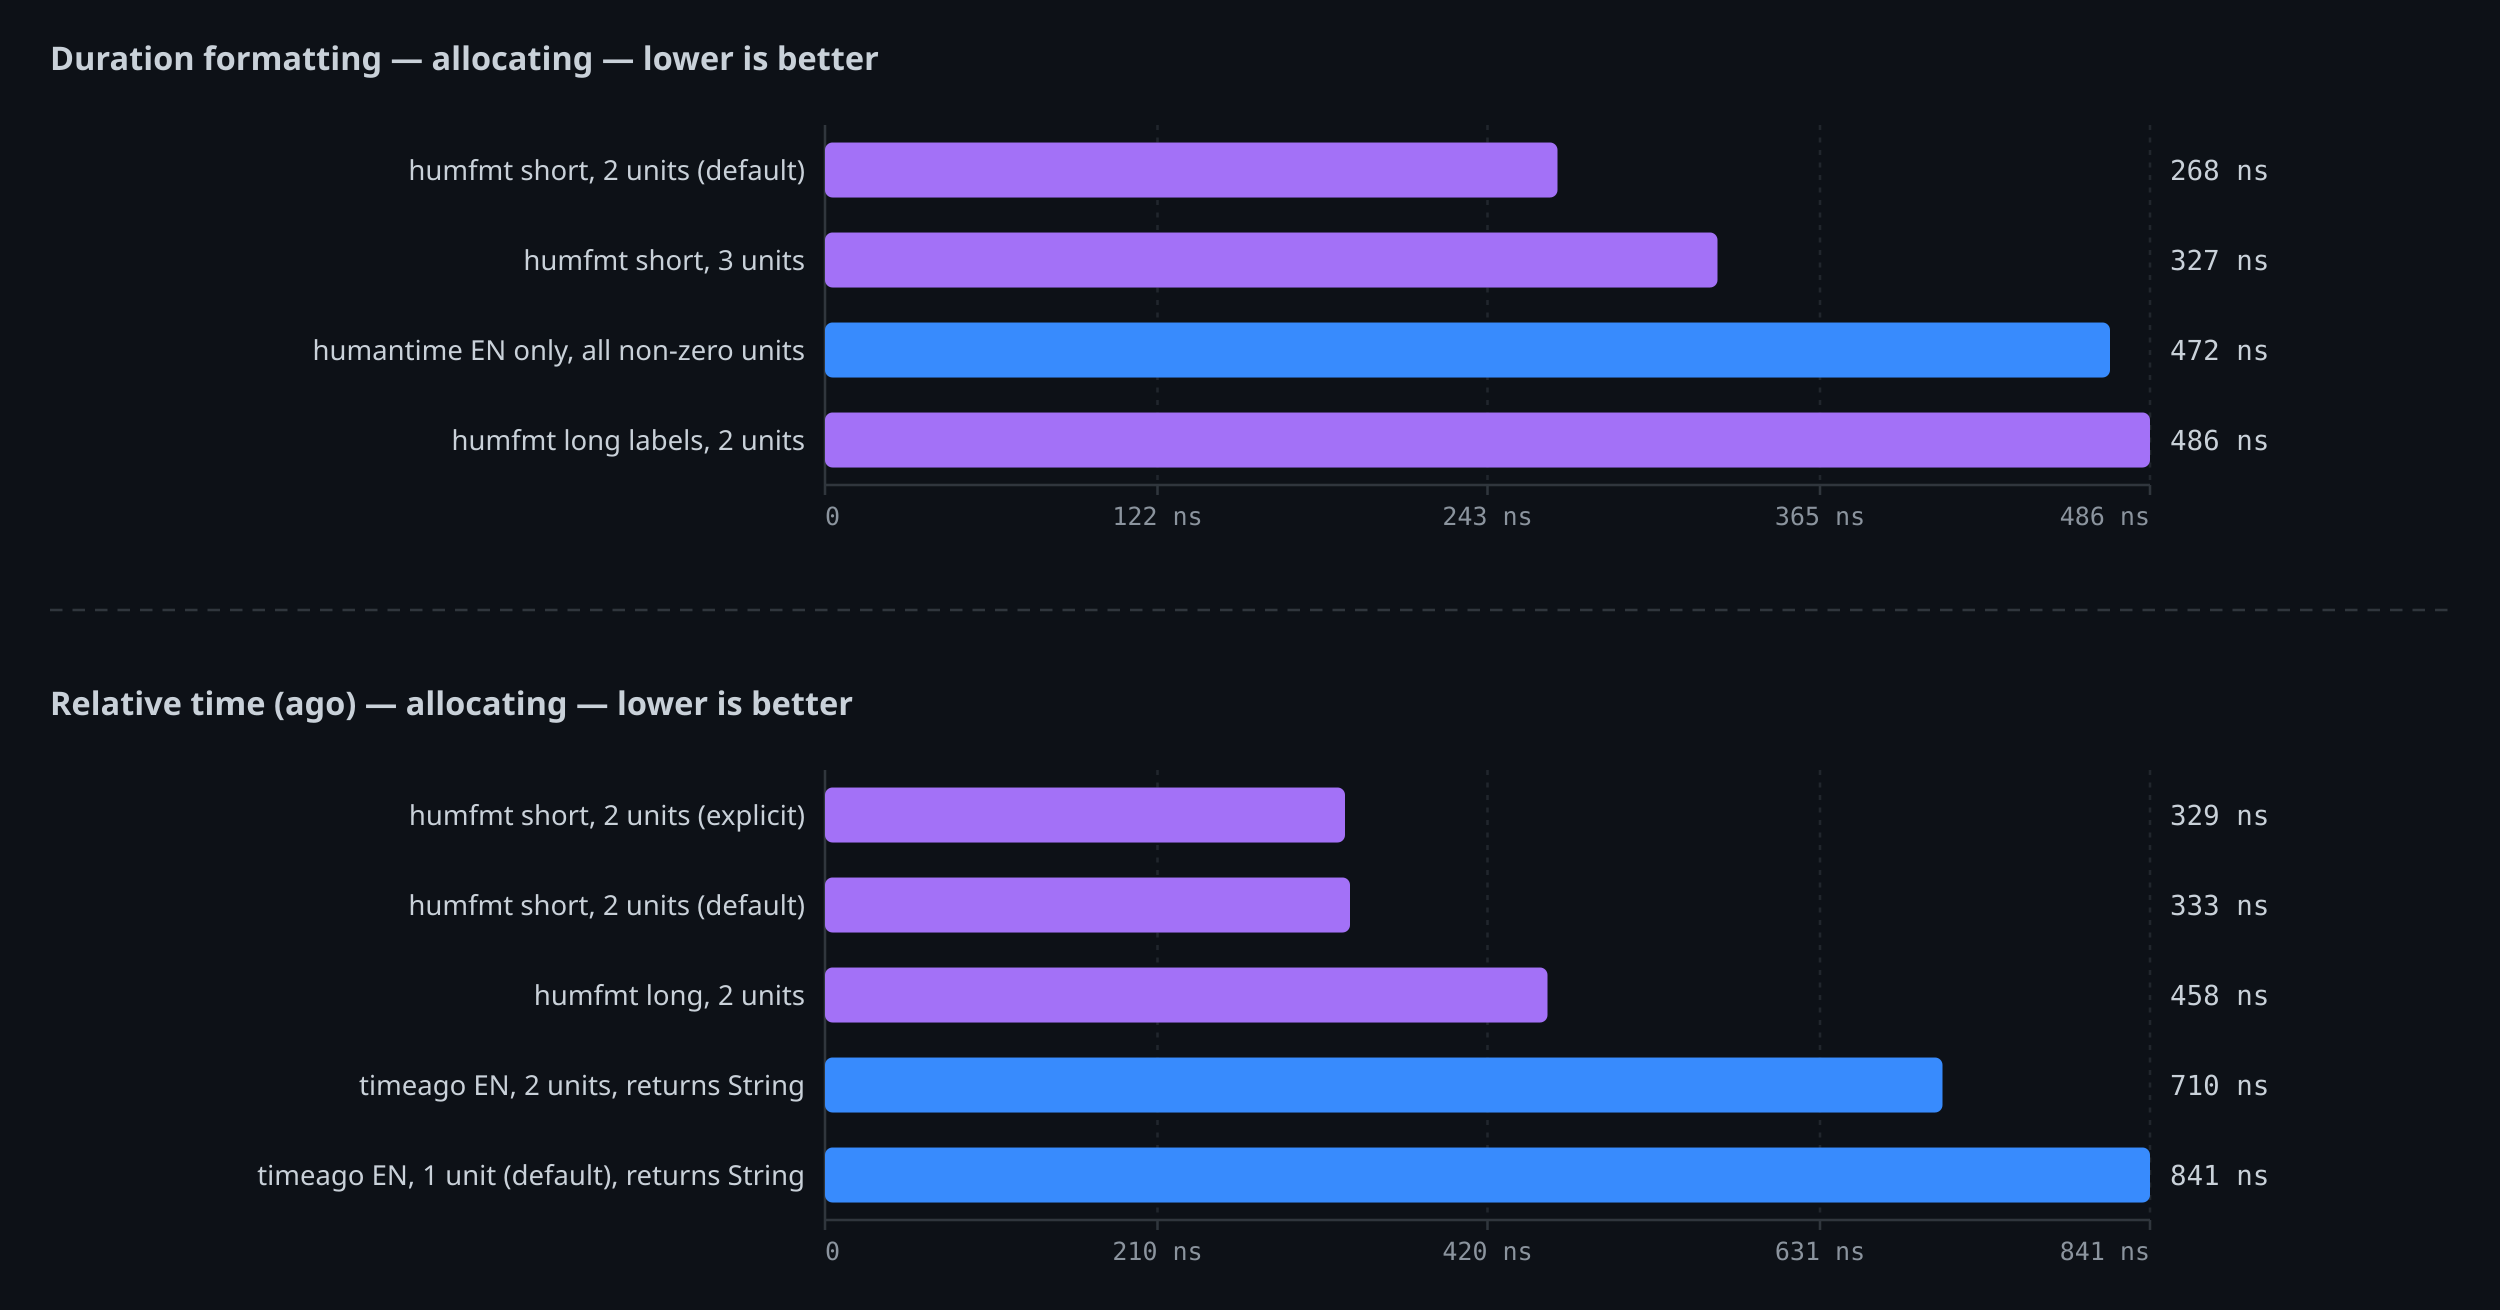
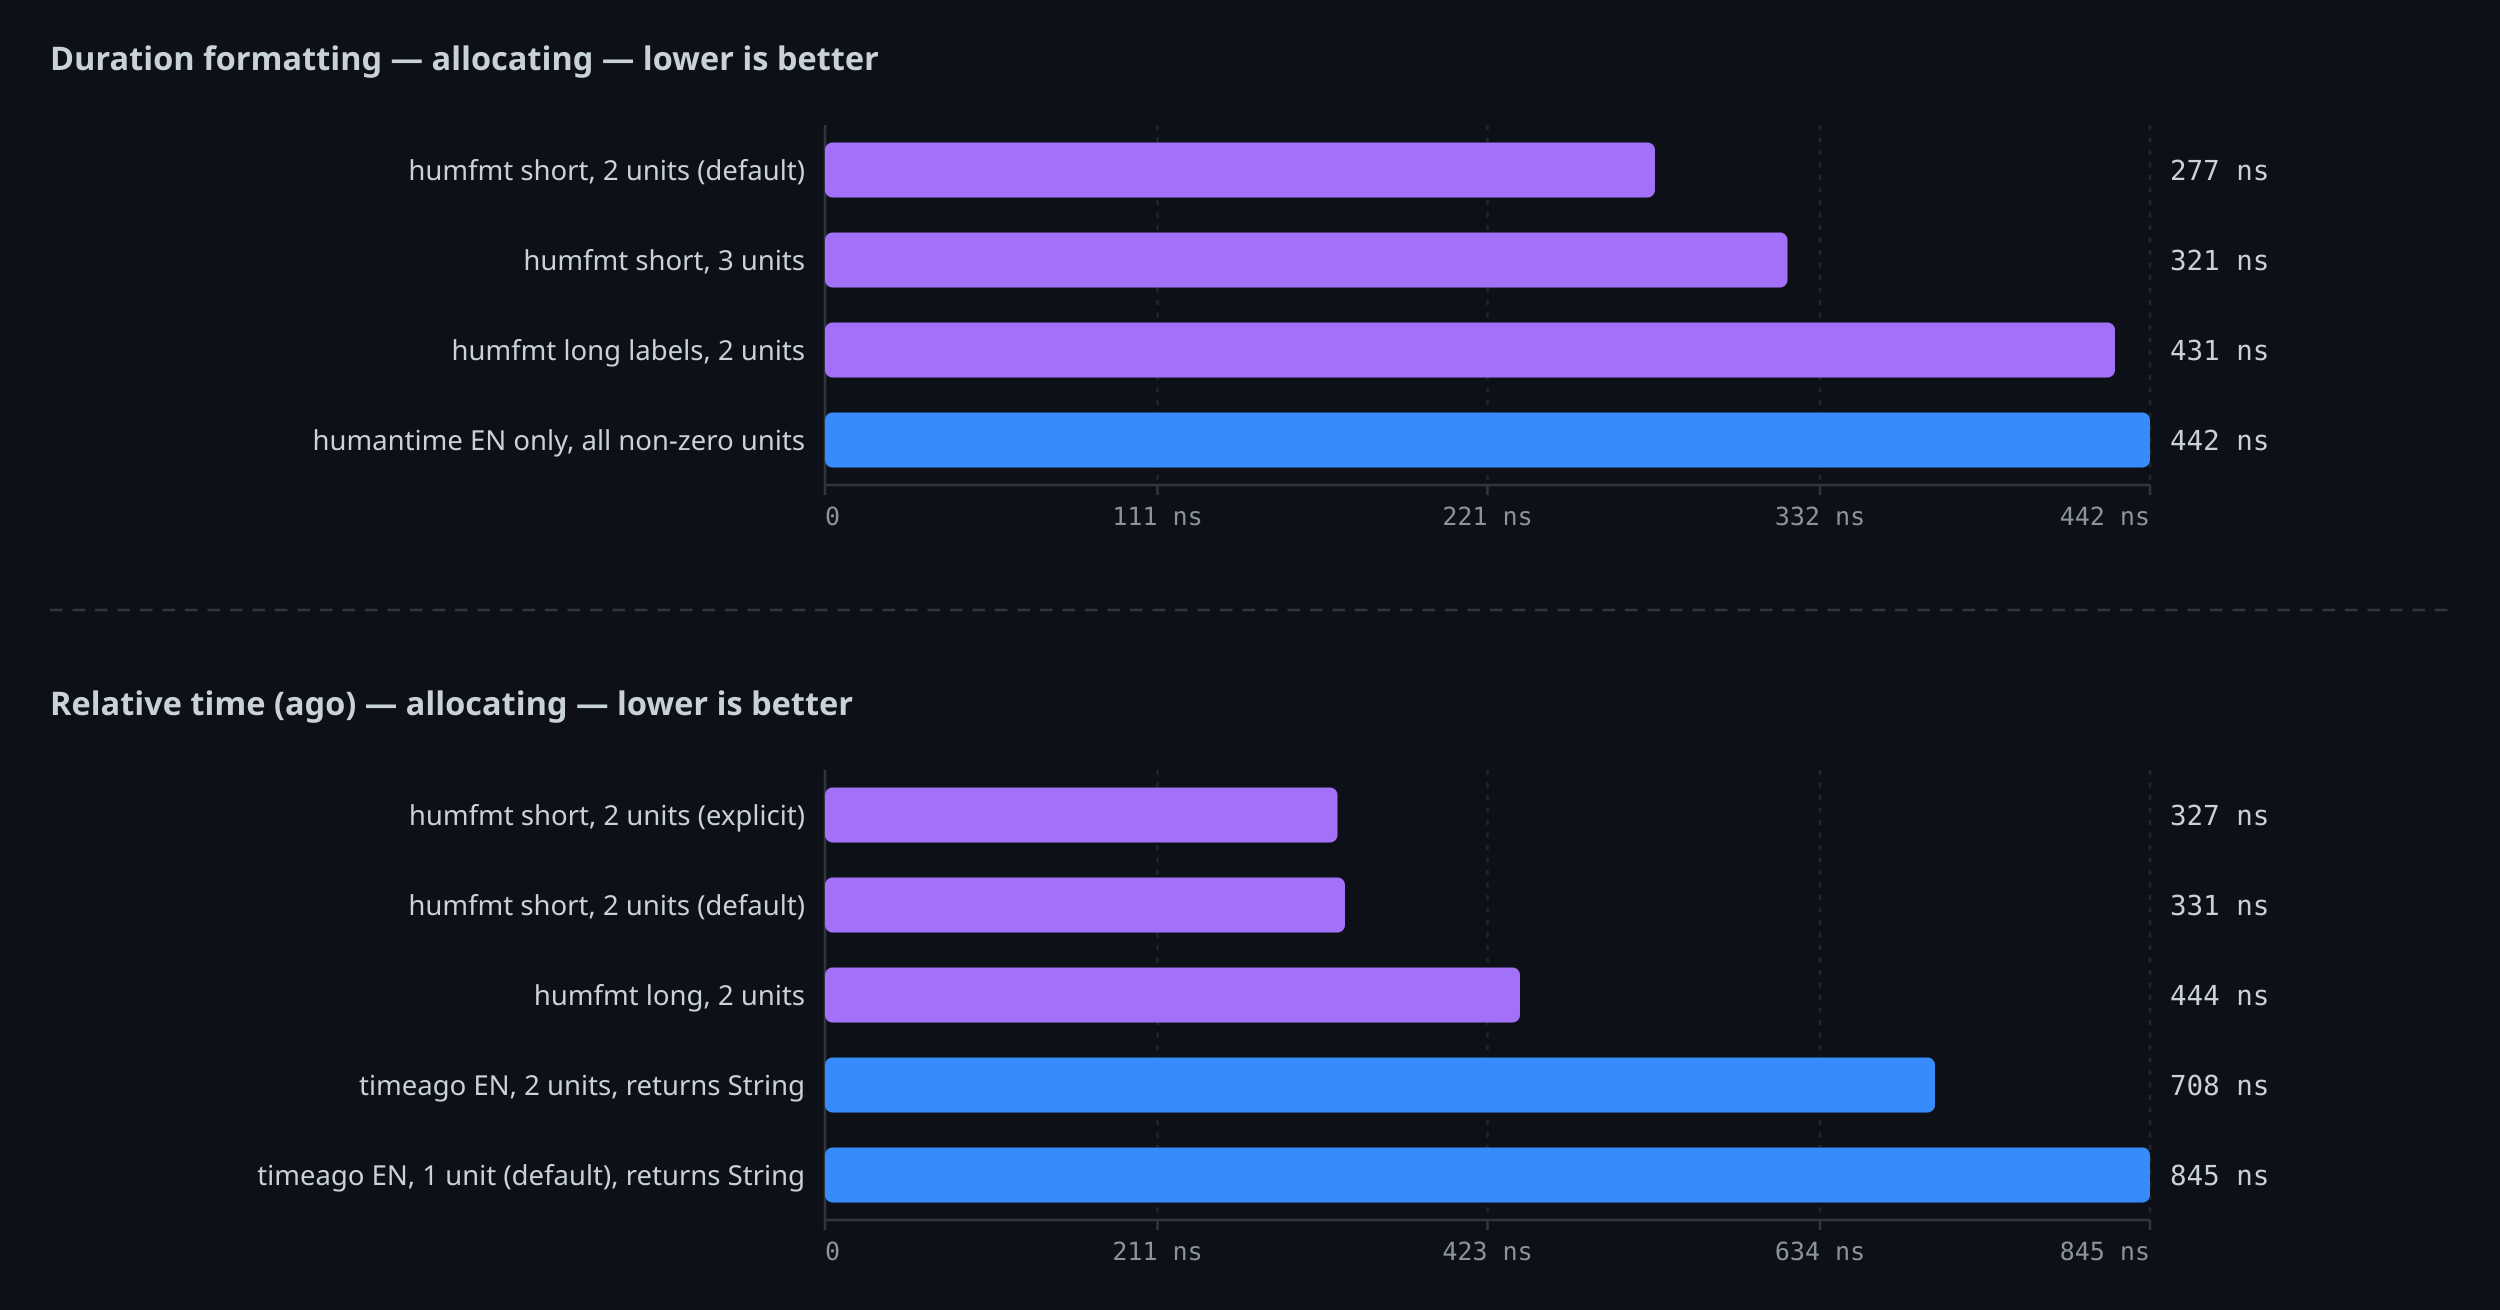
<svg xmlns="http://www.w3.org/2000/svg" width="1000" height="524" viewBox="0 0 1000 524">
  <rect width="100%" height="100%" fill="#0d1117" />
  <text x="20" y="28" fill="#c9d1d9" font-family="ui-sans-serif,system-ui,sans-serif" font-size="13" font-weight="600">Duration formatting — allocating — lower is better</text>
  <line x1="330" y1="50" x2="330" y2="194" stroke="#30363d" stroke-width="1" />
  <line x1="330" y1="194" x2="860" y2="194" stroke="#30363d" stroke-width="1" />
  <line x1="330" y1="194" x2="330" y2="198" stroke="#30363d" stroke-width="1" />
  <text x="330" y="210" fill="#8b949e" font-family="ui-monospace,monospace" font-size="10" text-anchor="start">0</text>
  <line x1="463" y1="50" x2="463" y2="194" stroke="#21262d" stroke-width="1" stroke-dasharray="2 3" />
  <line x1="463" y1="194" x2="463" y2="198" stroke="#30363d" stroke-width="1" />
-   <text x="463" y="210" fill="#8b949e" font-family="ui-monospace,monospace" font-size="10" text-anchor="middle">122 ns</text>
+   <text x="463" y="210" fill="#8b949e" font-family="ui-monospace,monospace" font-size="10" text-anchor="middle">111 ns</text>
  <line x1="595" y1="50" x2="595" y2="194" stroke="#21262d" stroke-width="1" stroke-dasharray="2 3" />
  <line x1="595" y1="194" x2="595" y2="198" stroke="#30363d" stroke-width="1" />
-   <text x="595" y="210" fill="#8b949e" font-family="ui-monospace,monospace" font-size="10" text-anchor="middle">243 ns</text>
+   <text x="595" y="210" fill="#8b949e" font-family="ui-monospace,monospace" font-size="10" text-anchor="middle">221 ns</text>
  <line x1="728" y1="50" x2="728" y2="194" stroke="#21262d" stroke-width="1" stroke-dasharray="2 3" />
  <line x1="728" y1="194" x2="728" y2="198" stroke="#30363d" stroke-width="1" />
-   <text x="728" y="210" fill="#8b949e" font-family="ui-monospace,monospace" font-size="10" text-anchor="middle">365 ns</text>
+   <text x="728" y="210" fill="#8b949e" font-family="ui-monospace,monospace" font-size="10" text-anchor="middle">332 ns</text>
  <line x1="860" y1="50" x2="860" y2="194" stroke="#21262d" stroke-width="1" stroke-dasharray="2 3" />
  <line x1="860" y1="194" x2="860" y2="198" stroke="#30363d" stroke-width="1" />
-   <text x="860" y="210" fill="#8b949e" font-family="ui-monospace,monospace" font-size="10" text-anchor="end">486 ns</text>
-   <rect x="330" y="57" width="293" height="22" fill="#a371f7" rx="3" />
+   <text x="860" y="210" fill="#8b949e" font-family="ui-monospace,monospace" font-size="10" text-anchor="end">442 ns</text>
+   <rect x="330" y="57" width="332" height="22" fill="#a371f7" rx="3" />
  <text x="322" y="72" fill="#c9d1d9" font-family="ui-sans-serif,system-ui,sans-serif" font-size="11" text-anchor="end">humfmt  short, 2 units (default)</text>
-   <text x="868" y="72" fill="#c9d1d9" font-family="ui-monospace,monospace" font-size="11">268 ns</text>
-   <rect x="330" y="93" width="357" height="22" fill="#a371f7" rx="3" />
+   <text x="868" y="72" fill="#c9d1d9" font-family="ui-monospace,monospace" font-size="11">277 ns</text>
+   <rect x="330" y="93" width="385" height="22" fill="#a371f7" rx="3" />
  <text x="322" y="108" fill="#c9d1d9" font-family="ui-sans-serif,system-ui,sans-serif" font-size="11" text-anchor="end">humfmt  short, 3 units</text>
-   <text x="868" y="108" fill="#c9d1d9" font-family="ui-monospace,monospace" font-size="11">327 ns</text>
-   <rect x="330" y="129" width="514" height="22" fill="#388bfd" rx="3" />
-   <text x="322" y="144" fill="#c9d1d9" font-family="ui-sans-serif,system-ui,sans-serif" font-size="11" text-anchor="end">humantime  EN only, all non-zero units</text>
-   <text x="868" y="144" fill="#c9d1d9" font-family="ui-monospace,monospace" font-size="11">472 ns</text>
-   <rect x="330" y="165" width="530" height="22" fill="#a371f7" rx="3" />
-   <text x="322" y="180" fill="#c9d1d9" font-family="ui-sans-serif,system-ui,sans-serif" font-size="11" text-anchor="end">humfmt  long labels, 2 units</text>
-   <text x="868" y="180" fill="#c9d1d9" font-family="ui-monospace,monospace" font-size="11">486 ns</text>
+   <text x="868" y="108" fill="#c9d1d9" font-family="ui-monospace,monospace" font-size="11">321 ns</text>
+   <rect x="330" y="129" width="516" height="22" fill="#a371f7" rx="3" />
+   <text x="322" y="144" fill="#c9d1d9" font-family="ui-sans-serif,system-ui,sans-serif" font-size="11" text-anchor="end">humfmt  long labels, 2 units</text>
+   <text x="868" y="144" fill="#c9d1d9" font-family="ui-monospace,monospace" font-size="11">431 ns</text>
+   <rect x="330" y="165" width="530" height="22" fill="#388bfd" rx="3" />
+   <text x="322" y="180" fill="#c9d1d9" font-family="ui-sans-serif,system-ui,sans-serif" font-size="11" text-anchor="end">humantime  EN only, all non-zero units</text>
+   <text x="868" y="180" fill="#c9d1d9" font-family="ui-monospace,monospace" font-size="11">442 ns</text>
  <line x1="20" y1="244" x2="980" y2="244" stroke="#30363d" stroke-width="1" stroke-dasharray="5 4" />
  <text x="20" y="286" fill="#c9d1d9" font-family="ui-sans-serif,system-ui,sans-serif" font-size="13" font-weight="600">Relative time (ago) — allocating — lower is better</text>
  <line x1="330" y1="308" x2="330" y2="488" stroke="#30363d" stroke-width="1" />
  <line x1="330" y1="488" x2="860" y2="488" stroke="#30363d" stroke-width="1" />
  <line x1="330" y1="488" x2="330" y2="492" stroke="#30363d" stroke-width="1" />
  <text x="330" y="504" fill="#8b949e" font-family="ui-monospace,monospace" font-size="10" text-anchor="start">0</text>
  <line x1="463" y1="308" x2="463" y2="488" stroke="#21262d" stroke-width="1" stroke-dasharray="2 3" />
  <line x1="463" y1="488" x2="463" y2="492" stroke="#30363d" stroke-width="1" />
-   <text x="463" y="504" fill="#8b949e" font-family="ui-monospace,monospace" font-size="10" text-anchor="middle">210 ns</text>
+   <text x="463" y="504" fill="#8b949e" font-family="ui-monospace,monospace" font-size="10" text-anchor="middle">211 ns</text>
  <line x1="595" y1="308" x2="595" y2="488" stroke="#21262d" stroke-width="1" stroke-dasharray="2 3" />
  <line x1="595" y1="488" x2="595" y2="492" stroke="#30363d" stroke-width="1" />
-   <text x="595" y="504" fill="#8b949e" font-family="ui-monospace,monospace" font-size="10" text-anchor="middle">420 ns</text>
+   <text x="595" y="504" fill="#8b949e" font-family="ui-monospace,monospace" font-size="10" text-anchor="middle">423 ns</text>
  <line x1="728" y1="308" x2="728" y2="488" stroke="#21262d" stroke-width="1" stroke-dasharray="2 3" />
  <line x1="728" y1="488" x2="728" y2="492" stroke="#30363d" stroke-width="1" />
-   <text x="728" y="504" fill="#8b949e" font-family="ui-monospace,monospace" font-size="10" text-anchor="middle">631 ns</text>
+   <text x="728" y="504" fill="#8b949e" font-family="ui-monospace,monospace" font-size="10" text-anchor="middle">634 ns</text>
  <line x1="860" y1="308" x2="860" y2="488" stroke="#21262d" stroke-width="1" stroke-dasharray="2 3" />
  <line x1="860" y1="488" x2="860" y2="492" stroke="#30363d" stroke-width="1" />
-   <text x="860" y="504" fill="#8b949e" font-family="ui-monospace,monospace" font-size="10" text-anchor="end">841 ns</text>
-   <rect x="330" y="315" width="208" height="22" fill="#a371f7" rx="3" />
+   <text x="860" y="504" fill="#8b949e" font-family="ui-monospace,monospace" font-size="10" text-anchor="end">845 ns</text>
+   <rect x="330" y="315" width="205" height="22" fill="#a371f7" rx="3" />
  <text x="322" y="330" fill="#c9d1d9" font-family="ui-sans-serif,system-ui,sans-serif" font-size="11" text-anchor="end">humfmt  short, 2 units (explicit)</text>
-   <text x="868" y="330" fill="#c9d1d9" font-family="ui-monospace,monospace" font-size="11">329 ns</text>
-   <rect x="330" y="351" width="210" height="22" fill="#a371f7" rx="3" />
+   <text x="868" y="330" fill="#c9d1d9" font-family="ui-monospace,monospace" font-size="11">327 ns</text>
+   <rect x="330" y="351" width="208" height="22" fill="#a371f7" rx="3" />
  <text x="322" y="366" fill="#c9d1d9" font-family="ui-sans-serif,system-ui,sans-serif" font-size="11" text-anchor="end">humfmt  short, 2 units (default)</text>
-   <text x="868" y="366" fill="#c9d1d9" font-family="ui-monospace,monospace" font-size="11">333 ns</text>
-   <rect x="330" y="387" width="289" height="22" fill="#a371f7" rx="3" />
+   <text x="868" y="366" fill="#c9d1d9" font-family="ui-monospace,monospace" font-size="11">331 ns</text>
+   <rect x="330" y="387" width="278" height="22" fill="#a371f7" rx="3" />
  <text x="322" y="402" fill="#c9d1d9" font-family="ui-sans-serif,system-ui,sans-serif" font-size="11" text-anchor="end">humfmt  long, 2 units</text>
-   <text x="868" y="402" fill="#c9d1d9" font-family="ui-monospace,monospace" font-size="11">458 ns</text>
-   <rect x="330" y="423" width="447" height="22" fill="#388bfd" rx="3" />
+   <text x="868" y="402" fill="#c9d1d9" font-family="ui-monospace,monospace" font-size="11">444 ns</text>
+   <rect x="330" y="423" width="444" height="22" fill="#388bfd" rx="3" />
  <text x="322" y="438" fill="#c9d1d9" font-family="ui-sans-serif,system-ui,sans-serif" font-size="11" text-anchor="end">timeago  EN, 2 units, returns String</text>
-   <text x="868" y="438" fill="#c9d1d9" font-family="ui-monospace,monospace" font-size="11">710 ns</text>
+   <text x="868" y="438" fill="#c9d1d9" font-family="ui-monospace,monospace" font-size="11">708 ns</text>
  <rect x="330" y="459" width="530" height="22" fill="#388bfd" rx="3" />
  <text x="322" y="474" fill="#c9d1d9" font-family="ui-sans-serif,system-ui,sans-serif" font-size="11" text-anchor="end">timeago  EN, 1 unit (default), returns String</text>
-   <text x="868" y="474" fill="#c9d1d9" font-family="ui-monospace,monospace" font-size="11">841 ns</text>
+   <text x="868" y="474" fill="#c9d1d9" font-family="ui-monospace,monospace" font-size="11">845 ns</text>
</svg>
